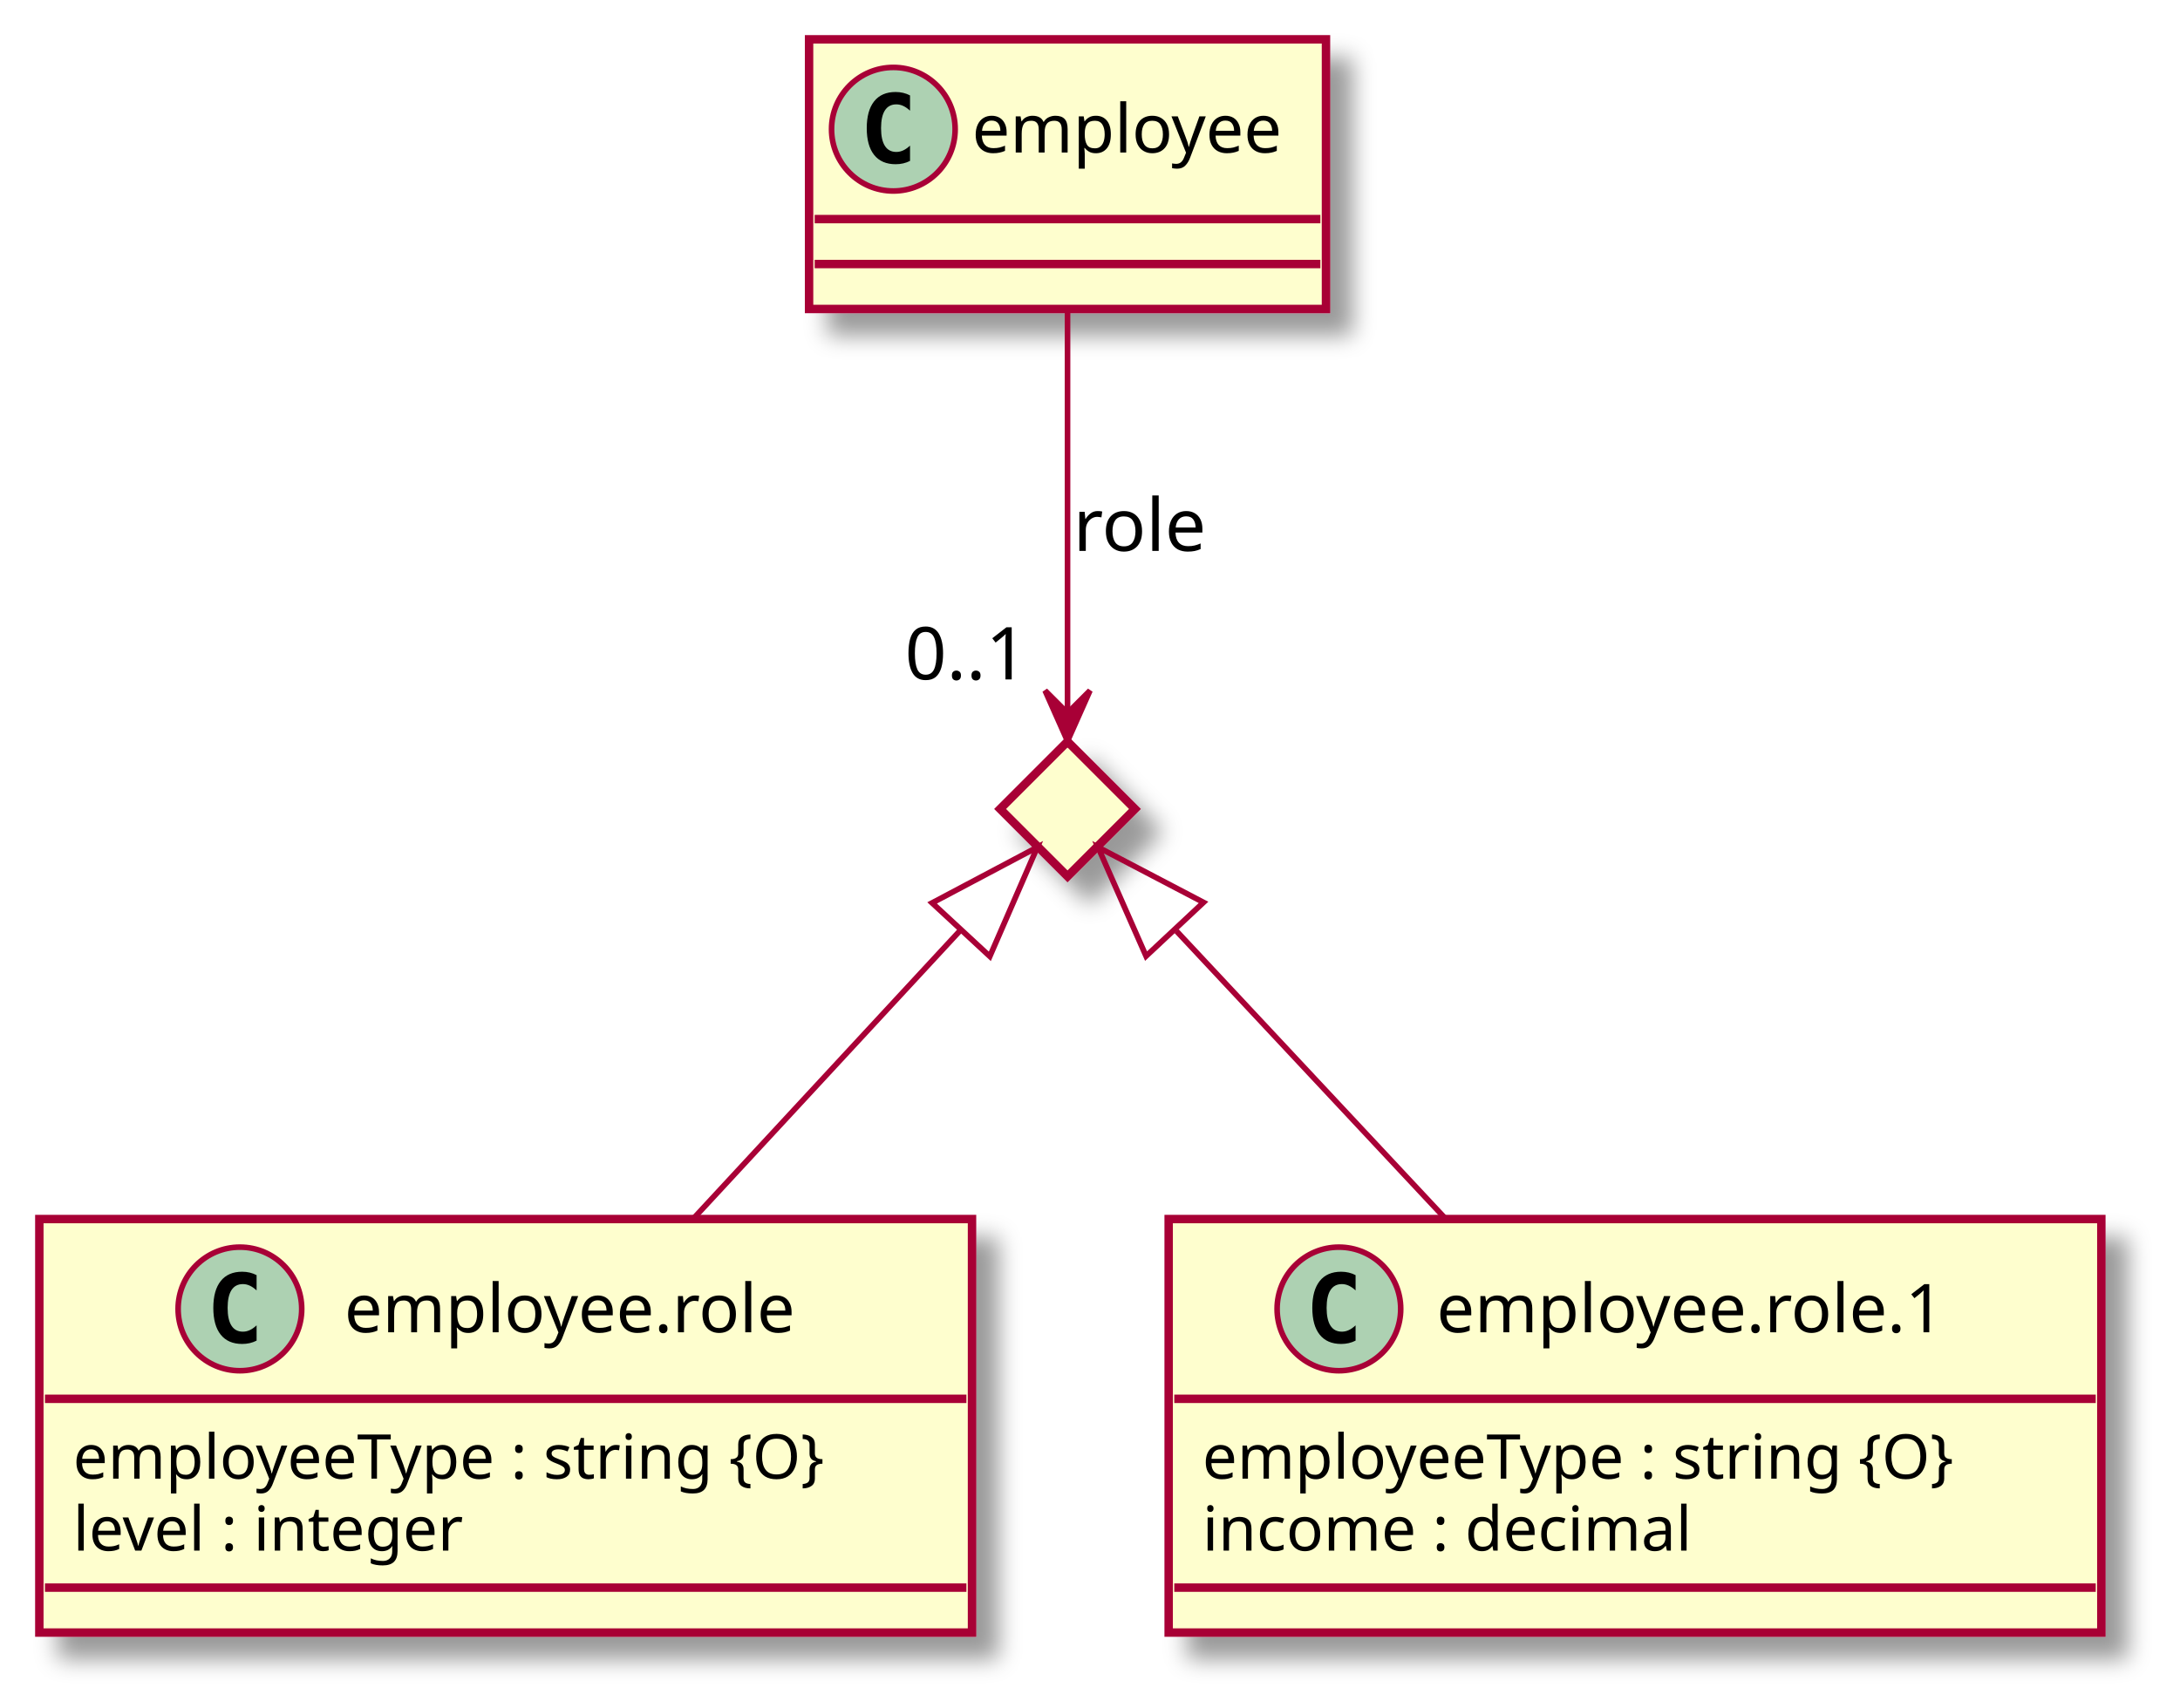
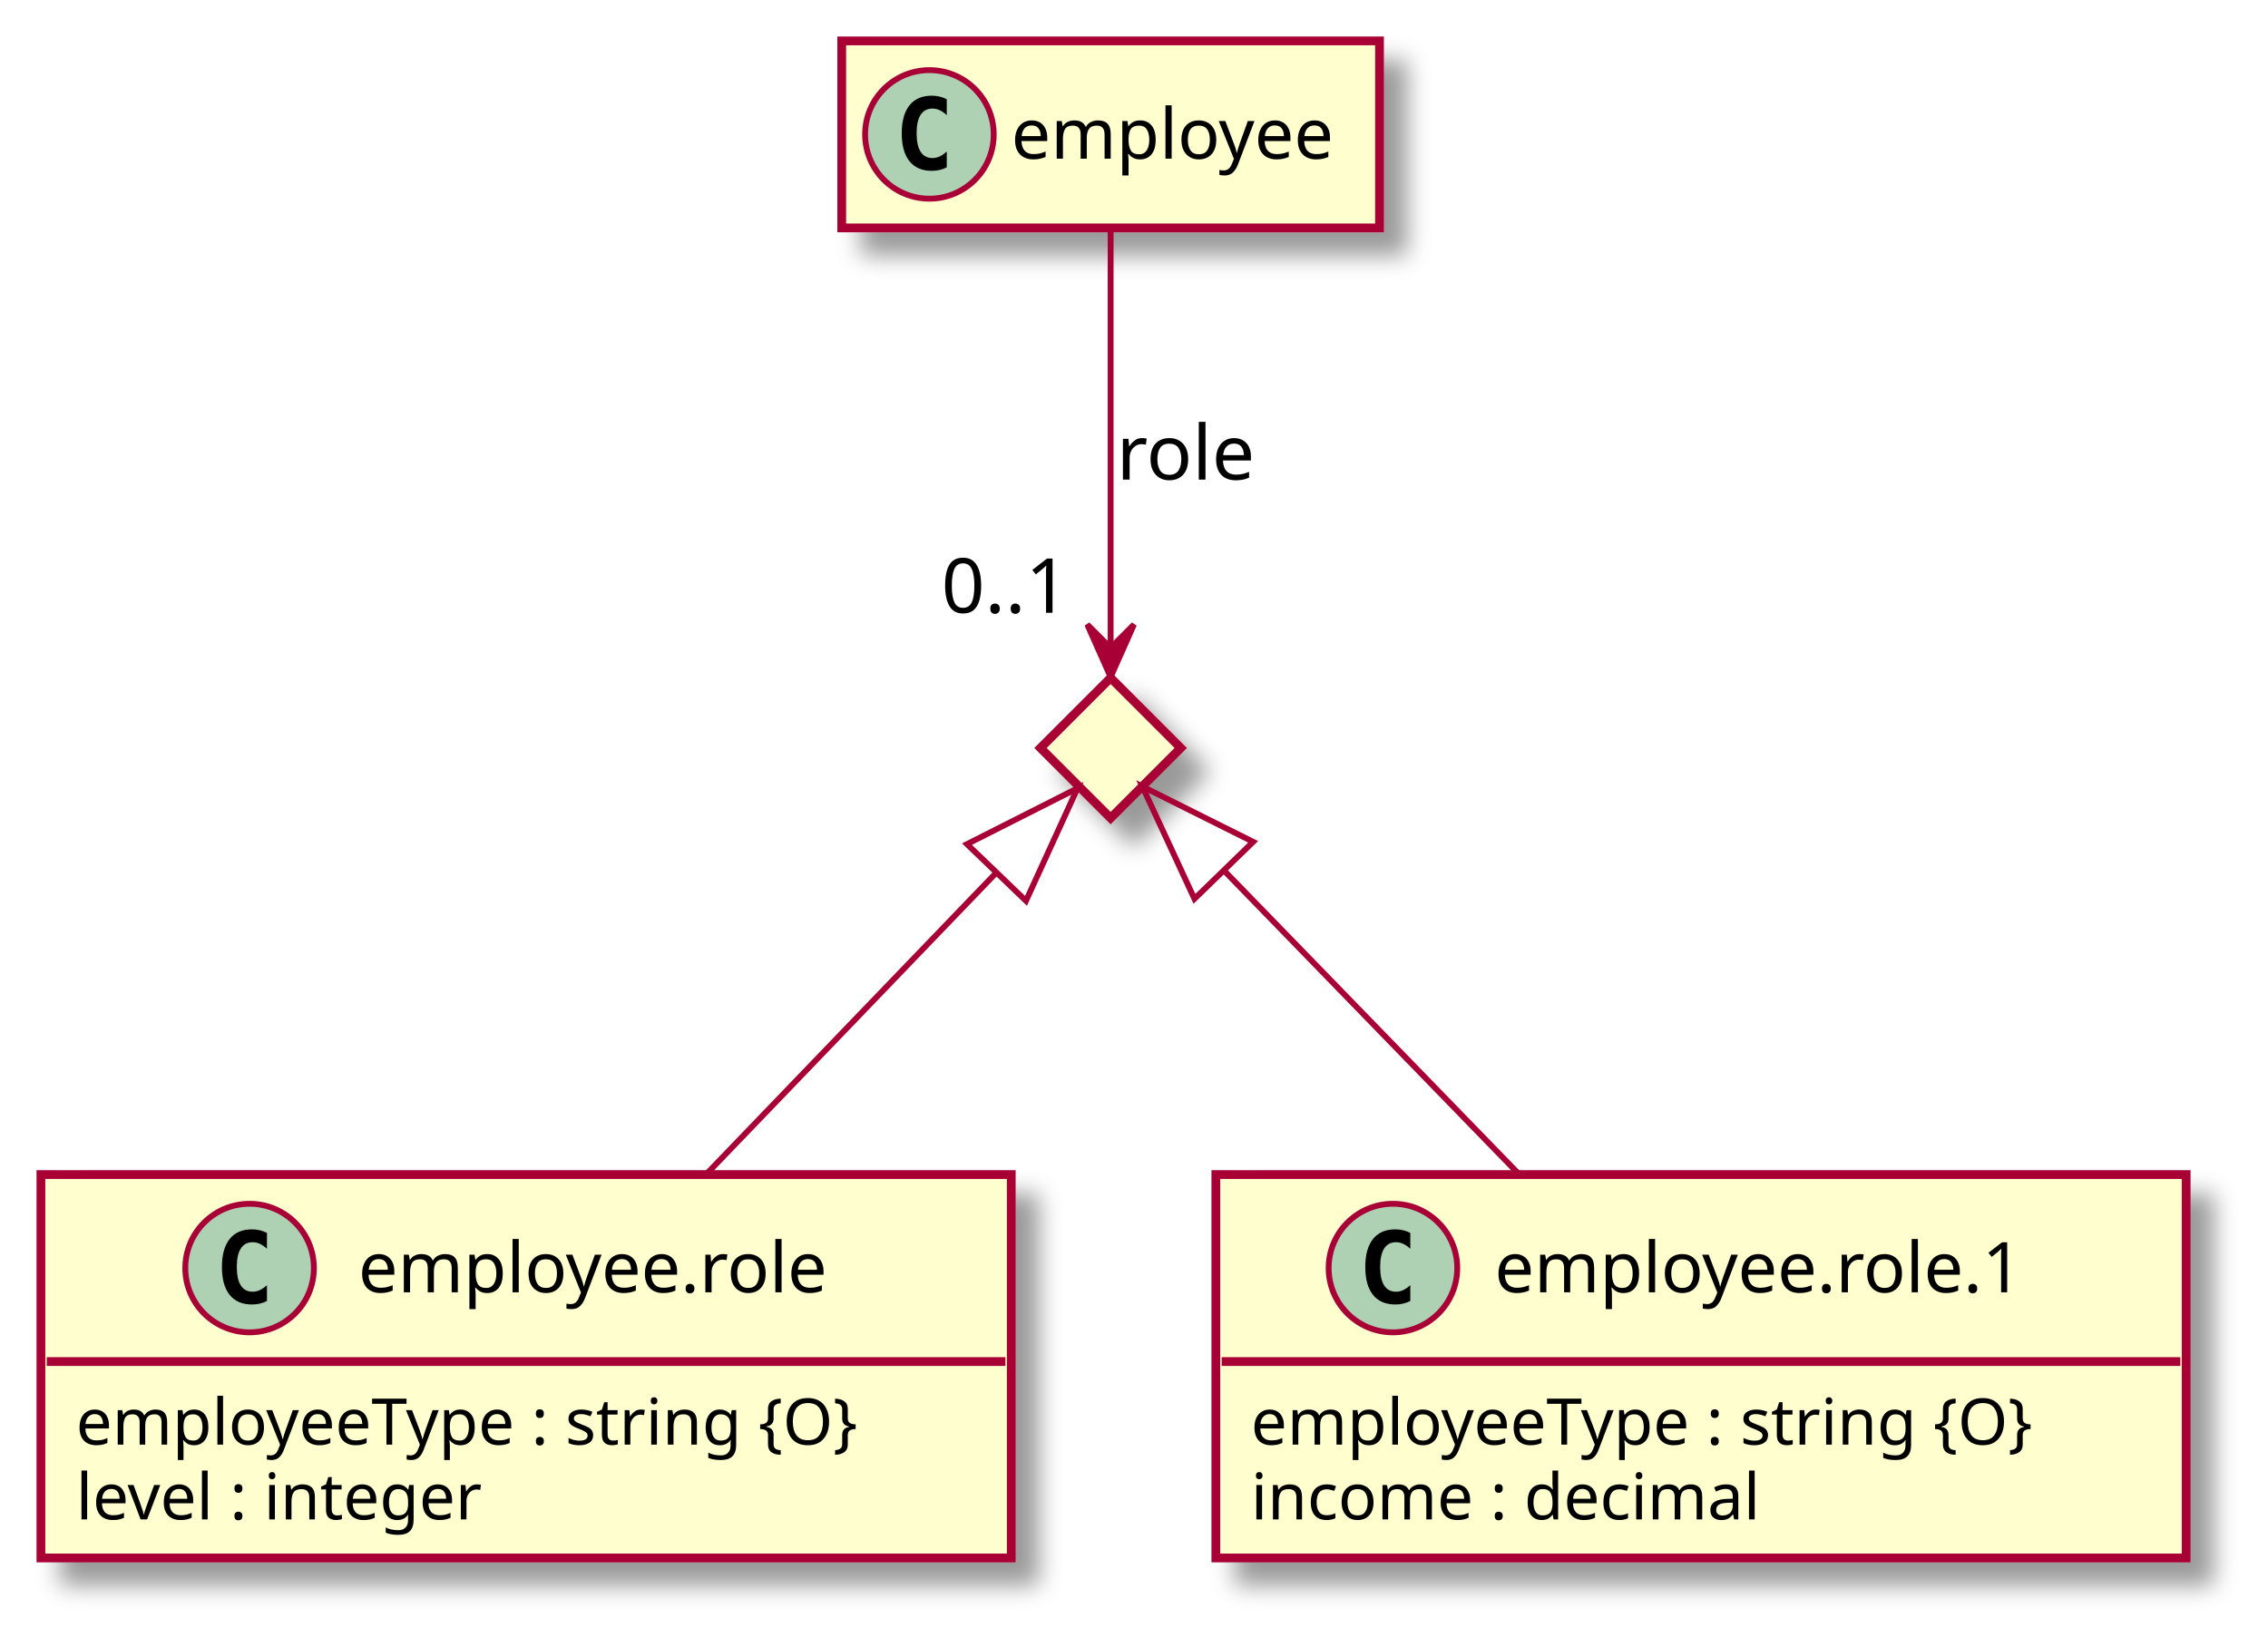
- <svg xmlns="http://www.w3.org/2000/svg" contentScriptType="application/ecmascript" contentStyleType="text/css" height="304px" preserveAspectRatio="none" style="width:388px;height:304px;" version="1.1" viewBox="0 0 388 304" width="388px" zoomAndPan="magnify">
+ <svg xmlns="http://www.w3.org/2000/svg" contentScriptType="application/ecmascript" contentStyleType="text/css" height="280px" preserveAspectRatio="none" style="width:388px;height:280px;" version="1.1" viewBox="0 0 388 280" width="388px" zoomAndPan="magnify">
  <defs>
-     <filter height="300%" id="foc4jl0wu8yw0" width="300%" x="-1" y="-1">
+     <filter height="300%" id="fm4gfu89q272f" width="300%" x="-1" y="-1">
      <feGaussianBlur result="blurOut" stdDeviation="2.0" />
      <feColorMatrix in="blurOut" result="blurOut2" type="matrix" values="0 0 0 0 0 0 0 0 0 0 0 0 0 0 0 0 0 0 .4 0" />
      <feOffset dx="4.0" dy="4.0" in="blurOut2" result="blurOut3" />
      <feBlend in="SourceGraphic" in2="blurOut3" mode="normal" />
    </filter>
  </defs>
  <g>
-     <rect codeLine="3" fill="#FEFECE" filter="url(#foc4jl0wu8yw0)" height="48" id="employee" style="stroke:#A80036;stroke-width:1.5;" width="92" x="144" y="7" />
+     <rect codeLine="6" fill="#FEFECE" filter="url(#fm4gfu89q272f)" height="32" id="employee" style="stroke:#A80036;stroke-width:1.5;" width="92" x="144" y="7" />
    <ellipse cx="159" cy="23" fill="#ADD1B2" rx="11" ry="11" style="stroke:#A80036;stroke-width:1.0;" />
    <path d="M161.969,28.641 Q161.391,28.938 160.75,29.086 Q160.109,29.234 159.406,29.234 Q156.906,29.234 155.586,27.586 Q154.266,25.938 154.266,22.812 Q154.266,19.688 155.586,18.031 Q156.906,16.375 159.406,16.375 Q160.109,16.375 160.758,16.531 Q161.406,16.688 161.969,16.984 L161.969,19.703 Q161.344,19.125 160.75,18.852 Q160.156,18.578 159.531,18.578 Q158.188,18.578 157.5,19.648 Q156.812,20.719 156.812,22.812 Q156.812,24.906 157.5,25.977 Q158.188,27.047 159.531,27.047 Q160.156,27.047 160.75,26.773 Q161.344,26.5 161.969,25.922 L161.969,28.641 Z " fill="#000000" />
    <text fill="#000000" font-family="sans-serif" font-size="12" lengthAdjust="spacing" textLength="60" x="173" y="27.154">employee</text>
-     <line style="stroke:#A80036;stroke-width:1.5;" x1="145" x2="235" y1="39" y2="39" />
-     <line style="stroke:#A80036;stroke-width:1.5;" x1="145" x2="235" y1="47" y2="47" />
-     <polygon fill="#FEFECE" filter="url(#foc4jl0wu8yw0)" points="190,132,202,144,190,156,178,144,190,132" style="stroke:#A80036;stroke-width:1.5;" />
-     <rect codeLine="12" fill="#FEFECE" filter="url(#foc4jl0wu8yw0)" height="73.609" id="employee.role" style="stroke:#A80036;stroke-width:1.5;" width="166" x="7" y="217" />
-     <ellipse cx="42.7" cy="233" fill="#ADD1B2" rx="11" ry="11" style="stroke:#A80036;stroke-width:1.0;" />
-     <path d="M45.669,238.641 Q45.091,238.938 44.45,239.086 Q43.809,239.234 43.106,239.234 Q40.606,239.234 39.286,237.586 Q37.966,235.938 37.966,232.812 Q37.966,229.688 39.286,228.031 Q40.606,226.375 43.106,226.375 Q43.809,226.375 44.458,226.531 Q45.106,226.688 45.669,226.984 L45.669,229.703 Q45.044,229.125 44.45,228.852 Q43.856,228.578 43.231,228.578 Q41.888,228.578 41.2,229.648 Q40.513,230.719 40.513,232.812 Q40.513,234.906 41.2,235.977 Q41.888,237.047 43.231,237.047 Q43.856,237.047 44.45,236.773 Q45.044,236.5 45.669,235.922 L45.669,238.641 Z " fill="#000000" />
-     <text fill="#000000" font-family="sans-serif" font-size="12" lengthAdjust="spacing" textLength="88" x="61.3" y="237.154">employee.role</text>
-     <line style="stroke:#A80036;stroke-width:1.5;" x1="8" x2="172" y1="249" y2="249" />
-     <text fill="#000000" font-family="sans-serif" font-size="11" lengthAdjust="spacing" textLength="154" x="13" y="263.21">employeeType : string {O}</text>
-     <text fill="#000000" font-family="sans-serif" font-size="11" lengthAdjust="spacing" textLength="78" x="13" y="276.015">level : integer</text>
-     <line style="stroke:#A80036;stroke-width:1.5;" x1="8" x2="172" y1="282.609" y2="282.609" />
-     <rect codeLine="19" fill="#FEFECE" filter="url(#foc4jl0wu8yw0)" height="73.609" id="employee.role.1" style="stroke:#A80036;stroke-width:1.5;" width="166" x="208" y="217" />
-     <ellipse cx="238.3" cy="233" fill="#ADD1B2" rx="11" ry="11" style="stroke:#A80036;stroke-width:1.0;" />
-     <path d="M241.269,238.641 Q240.691,238.938 240.05,239.086 Q239.409,239.234 238.706,239.234 Q236.206,239.234 234.886,237.586 Q233.566,235.938 233.566,232.812 Q233.566,229.688 234.886,228.031 Q236.206,226.375 238.706,226.375 Q239.409,226.375 240.058,226.531 Q240.706,226.688 241.269,226.984 L241.269,229.703 Q240.644,229.125 240.05,228.852 Q239.456,228.578 238.831,228.578 Q237.488,228.578 236.8,229.648 Q236.113,230.719 236.113,232.812 Q236.113,234.906 236.8,235.977 Q237.488,237.047 238.831,237.047 Q239.456,237.047 240.05,236.773 Q240.644,236.5 241.269,235.922 L241.269,238.641 Z " fill="#000000" />
-     <text fill="#000000" font-family="sans-serif" font-size="12" lengthAdjust="spacing" textLength="100" x="255.7" y="237.154">employee.role.1</text>
-     <line style="stroke:#A80036;stroke-width:1.5;" x1="209" x2="373" y1="249" y2="249" />
-     <text fill="#000000" font-family="sans-serif" font-size="11" lengthAdjust="spacing" textLength="154" x="214" y="263.21">employeeType : string {O}</text>
-     <text fill="#000000" font-family="sans-serif" font-size="11" lengthAdjust="spacing" textLength="97" x="214" y="276.015">income : decimal</text>
-     <line style="stroke:#A80036;stroke-width:1.5;" x1="209" x2="373" y1="282.609" y2="282.609" />
-     <path codeLine="8" d="M190,55.269 C190,76.586 190,107.61 190,126.483 " fill="none" id="employee-to-anon" style="stroke:#A80036;stroke-width:1.0;" />
-     <polygon fill="#A80036" points="190,131.926,194,122.926,190,126.926,186,122.926,190,131.926" style="stroke:#A80036;stroke-width:1.0;" />
-     <text fill="#000000" font-family="sans-serif" font-size="13" lengthAdjust="spacing" textLength="24" x="191" y="98.067">role</text>
-     <text fill="#000000" font-family="sans-serif" font-size="13" lengthAdjust="spacing" textLength="24" x="161.05" y="120.946">0..1</text>
-     <path codeLine="24" d="M170.792,165.744 C157.402,180.206 139.187,199.878 123.442,216.883 " fill="none" id="anon-backto-employee.role" style="stroke:#A80036;stroke-width:1.0;" />
-     <polygon fill="none" points="165.899,160.726,184.624,150.807,176.172,170.238,165.899,160.726" style="stroke:#A80036;stroke-width:1.0;" />
-     <path codeLine="26" d="M209.4,165.744 C222.924,180.206 241.321,199.878 257.224,216.883 " fill="none" id="anon-backto-employee.role.1" style="stroke:#A80036;stroke-width:1.0;" />
-     <polygon fill="none" points="203.978,170.195,195.43,150.807,214.204,160.633,203.978,170.195" style="stroke:#A80036;stroke-width:1.0;" />
+     <polygon fill="#FEFECE" filter="url(#fm4gfu89q272f)" points="190,116,202,128,190,140,178,128,190,116" style="stroke:#A80036;stroke-width:1.5;" />
+     <rect codeLine="15" fill="#FEFECE" filter="url(#fm4gfu89q272f)" height="65.609" id="employee.role" style="stroke:#A80036;stroke-width:1.5;" width="166" x="7" y="201" />
+     <ellipse cx="42.7" cy="217" fill="#ADD1B2" rx="11" ry="11" style="stroke:#A80036;stroke-width:1.0;" />
+     <path d="M45.669,222.641 Q45.091,222.938 44.45,223.086 Q43.809,223.234 43.106,223.234 Q40.606,223.234 39.286,221.586 Q37.966,219.938 37.966,216.812 Q37.966,213.688 39.286,212.031 Q40.606,210.375 43.106,210.375 Q43.809,210.375 44.458,210.531 Q45.106,210.688 45.669,210.984 L45.669,213.703 Q45.044,213.125 44.45,212.852 Q43.856,212.578 43.231,212.578 Q41.888,212.578 41.2,213.648 Q40.513,214.719 40.513,216.812 Q40.513,218.906 41.2,219.977 Q41.888,221.047 43.231,221.047 Q43.856,221.047 44.45,220.773 Q45.044,220.5 45.669,219.922 L45.669,222.641 Z " fill="#000000" />
+     <text fill="#000000" font-family="sans-serif" font-size="12" lengthAdjust="spacing" textLength="88" x="61.3" y="221.154">employee.role</text>
+     <line style="stroke:#A80036;stroke-width:1.5;" x1="8" x2="172" y1="233" y2="233" />
+     <text fill="#000000" font-family="sans-serif" font-size="11" lengthAdjust="spacing" textLength="154" x="13" y="247.21">employeeType : string {O}</text>
+     <text fill="#000000" font-family="sans-serif" font-size="11" lengthAdjust="spacing" textLength="78" x="13" y="260.015">level : integer</text>
+     <rect codeLine="22" fill="#FEFECE" filter="url(#fm4gfu89q272f)" height="65.609" id="employee.role.1" style="stroke:#A80036;stroke-width:1.5;" width="166" x="208" y="201" />
+     <ellipse cx="238.3" cy="217" fill="#ADD1B2" rx="11" ry="11" style="stroke:#A80036;stroke-width:1.0;" />
+     <path d="M241.269,222.641 Q240.691,222.938 240.05,223.086 Q239.409,223.234 238.706,223.234 Q236.206,223.234 234.886,221.586 Q233.566,219.938 233.566,216.812 Q233.566,213.688 234.886,212.031 Q236.206,210.375 238.706,210.375 Q239.409,210.375 240.058,210.531 Q240.706,210.688 241.269,210.984 L241.269,213.703 Q240.644,213.125 240.05,212.852 Q239.456,212.578 238.831,212.578 Q237.488,212.578 236.8,213.648 Q236.113,214.719 236.113,216.812 Q236.113,218.906 236.8,219.977 Q237.488,221.047 238.831,221.047 Q239.456,221.047 240.05,220.773 Q240.644,220.5 241.269,219.922 L241.269,222.641 Z " fill="#000000" />
+     <text fill="#000000" font-family="sans-serif" font-size="12" lengthAdjust="spacing" textLength="100" x="255.7" y="221.154">employee.role.1</text>
+     <line style="stroke:#A80036;stroke-width:1.5;" x1="209" x2="373" y1="233" y2="233" />
+     <text fill="#000000" font-family="sans-serif" font-size="11" lengthAdjust="spacing" textLength="154" x="214" y="247.21">employeeType : string {O}</text>
+     <text fill="#000000" font-family="sans-serif" font-size="11" lengthAdjust="spacing" textLength="97" x="214" y="260.015">income : decimal</text>
+     <path codeLine="11" d="M190,39.198 C190,58.328 190,91.056 190,110.694 " fill="none" id="employee-to-anon" style="stroke:#A80036;stroke-width:1.0;" />
+     <polygon fill="#A80036" points="190,115.864,194,106.864,190,110.864,186,106.864,190,115.864" style="stroke:#A80036;stroke-width:1.0;" />
+     <text fill="#000000" font-family="sans-serif" font-size="13" lengthAdjust="spacing" textLength="24" x="191" y="82.067">role</text>
+     <text fill="#000000" font-family="sans-serif" font-size="13" lengthAdjust="spacing" textLength="24" x="161.05" y="104.858">0..1</text>
+     <path codeLine="27" d="M170.312,149.476 C156.285,164.064 137.145,183.969 121.069,200.688 " fill="none" id="anon-backto-employee.role" style="stroke:#A80036;stroke-width:1.0;" />
+     <polygon fill="none" points="165.429,144.454,184.337,134.889,175.521,154.158,165.429,144.454" style="stroke:#A80036;stroke-width:1.0;" />
+     <path codeLine="29" d="M209.602,149.185 C223.863,163.869 243.462,184.05 259.855,200.93 " fill="none" id="anon-backto-employee.role.1" style="stroke:#A80036;stroke-width:1.0;" />
+     <polygon fill="none" points="204.342,153.816,195.43,134.591,214.386,144.062,204.342,153.816" style="stroke:#A80036;stroke-width:1.0;" />
  </g>
</svg>
